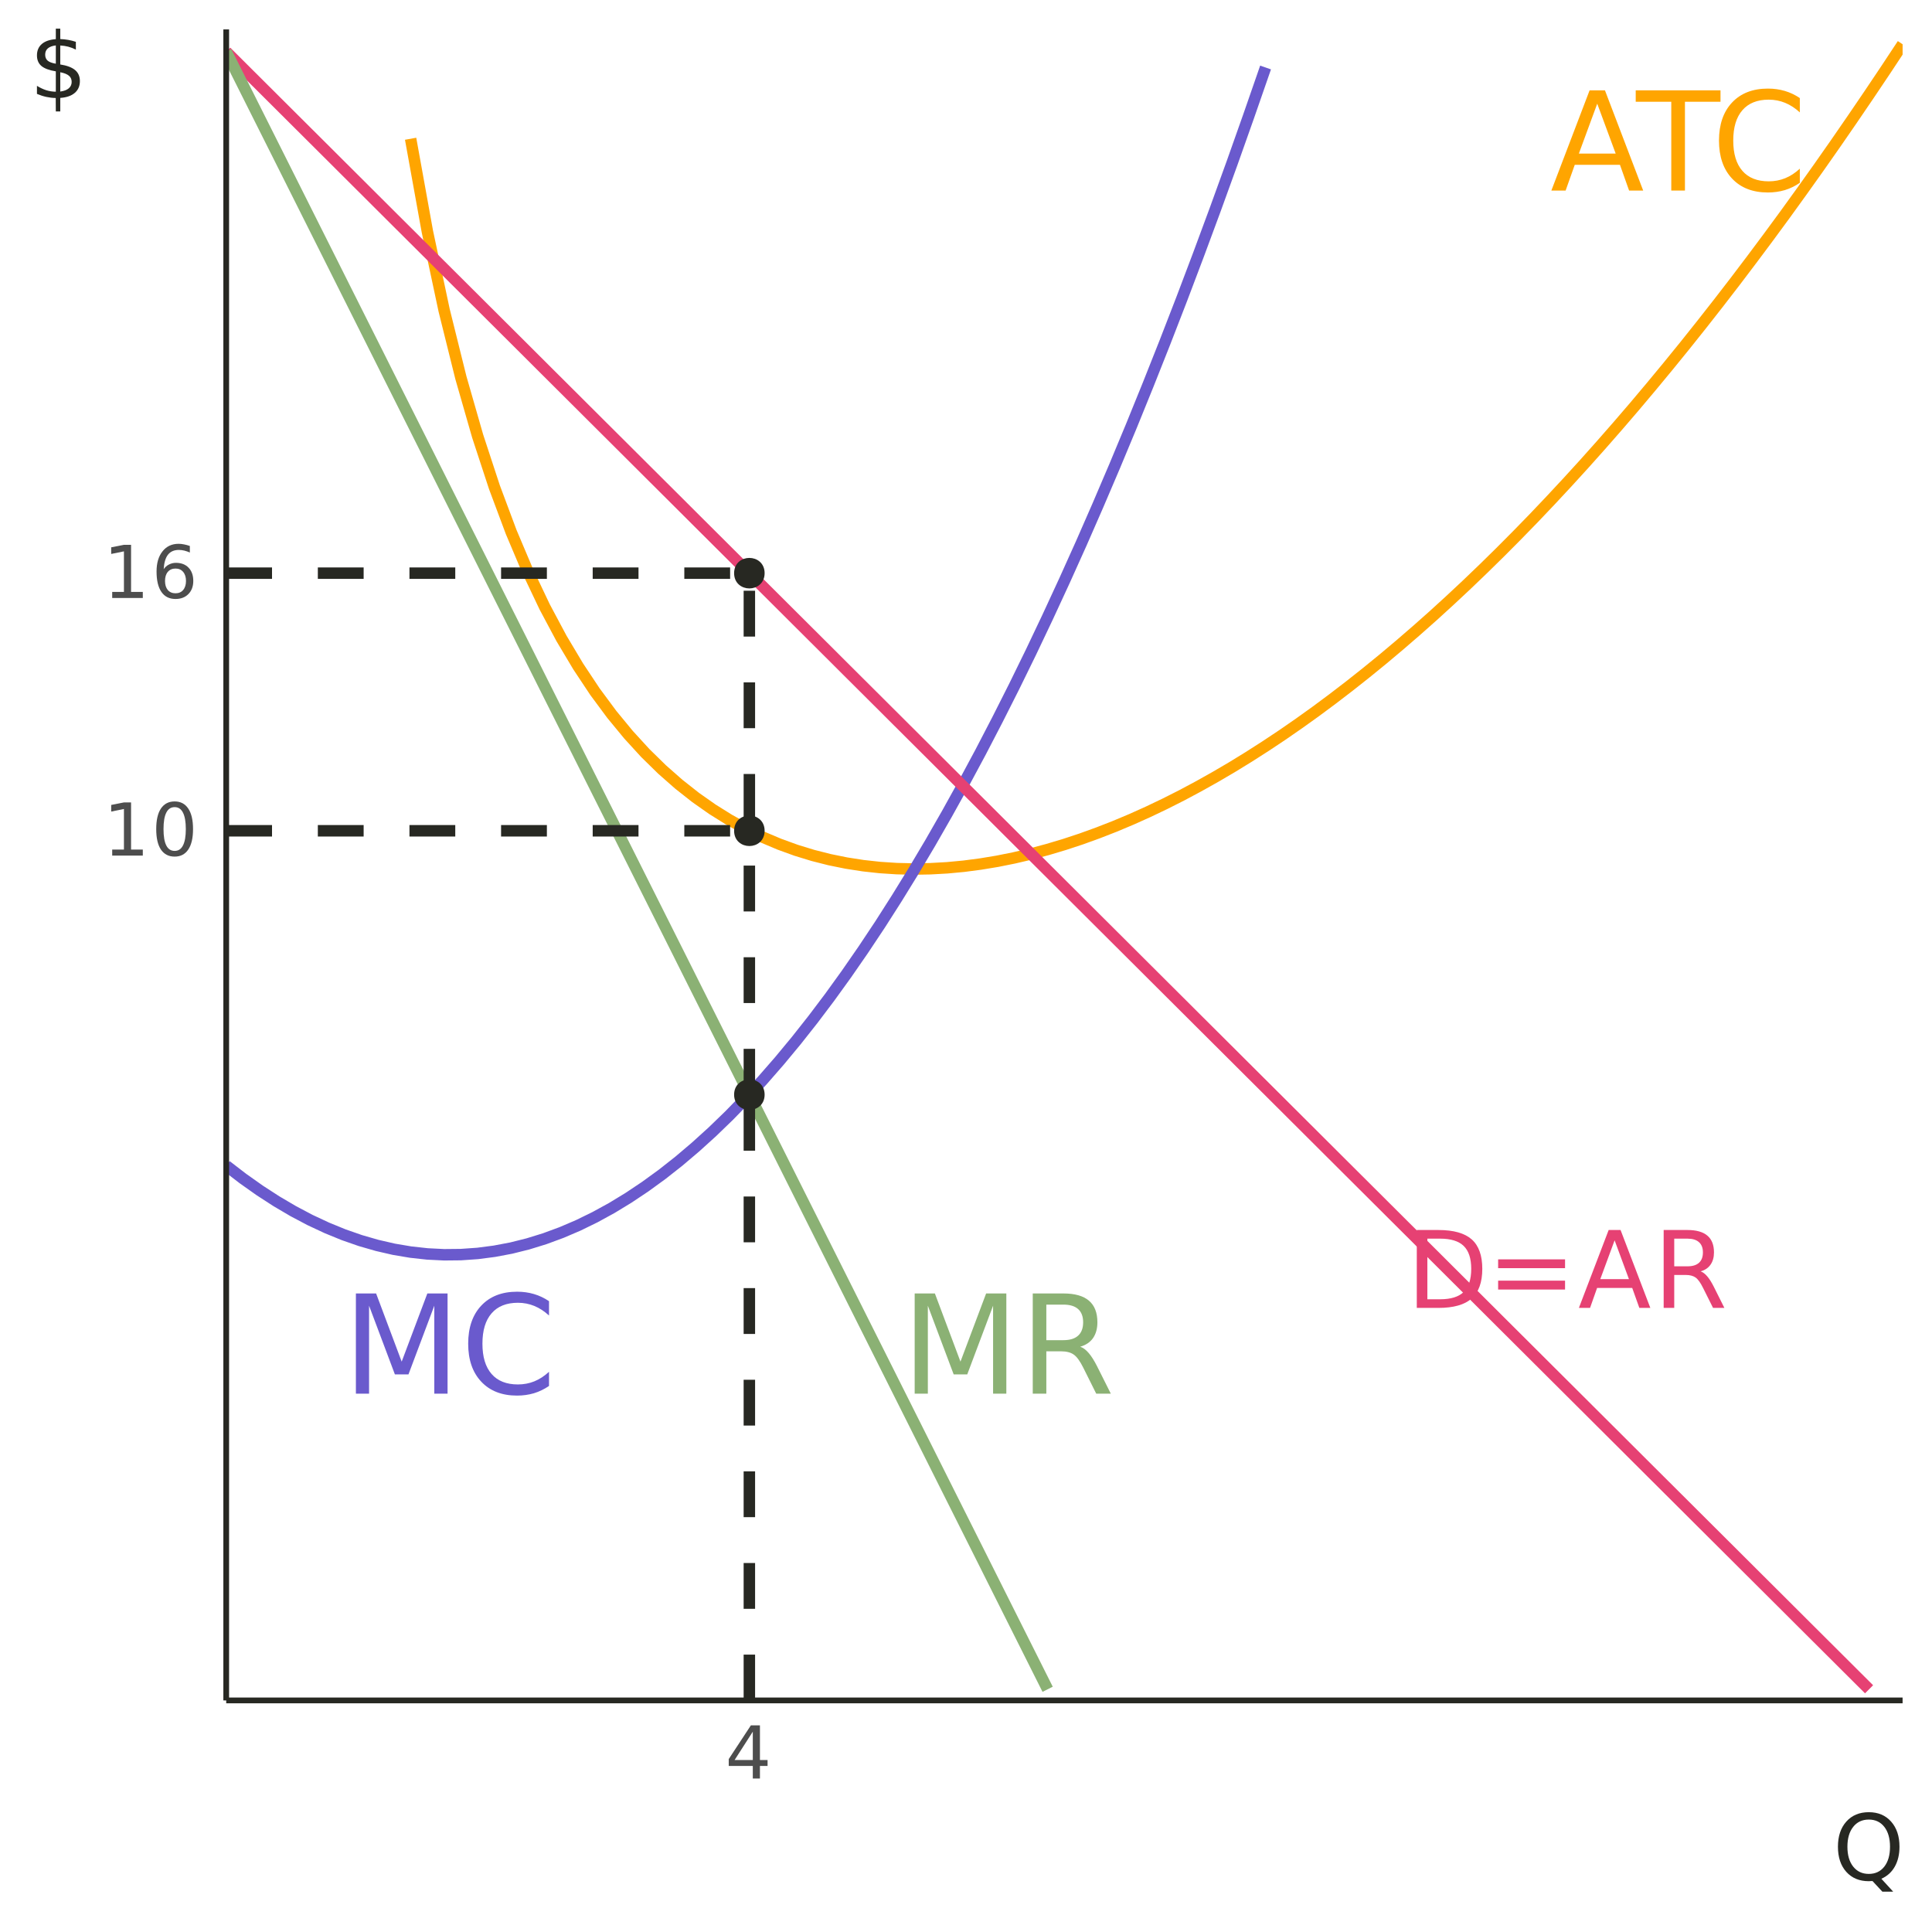
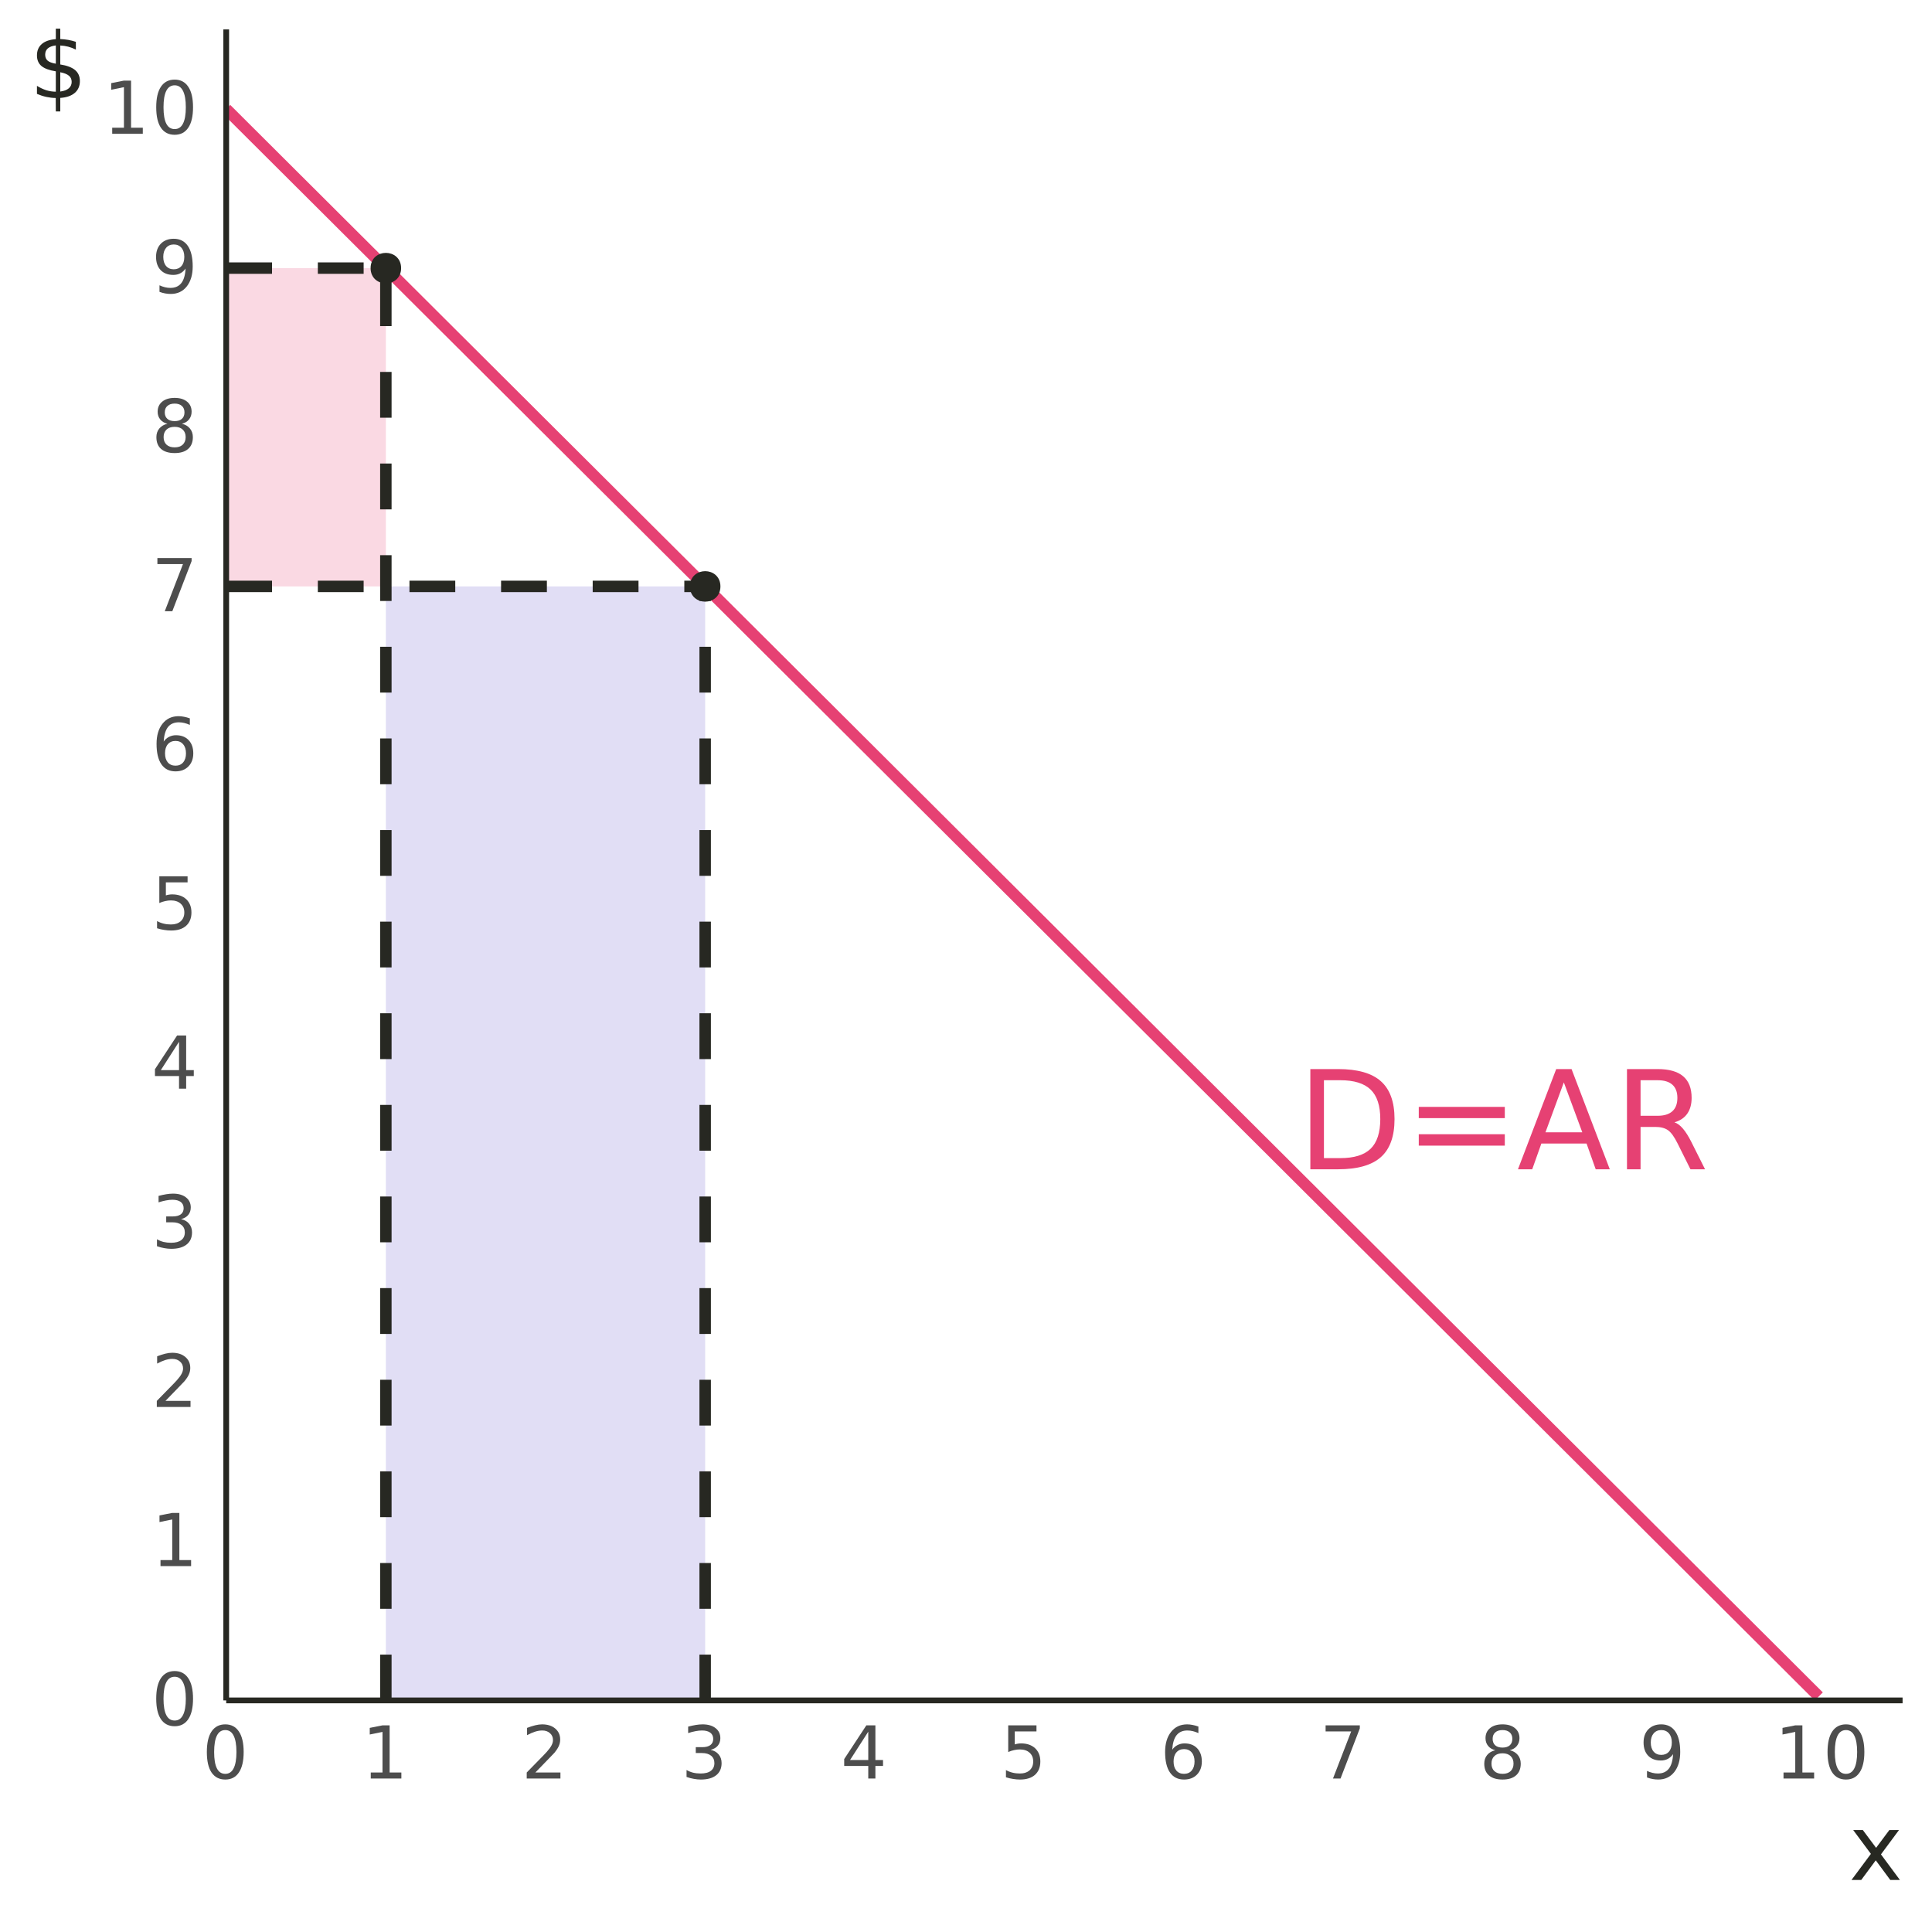
<svg xmlns="http://www.w3.org/2000/svg" xmlns:xlink="http://www.w3.org/1999/xlink" width="360" height="360" viewBox="0 0 360 360">
  <defs>
    <g>
      <g id="glyph-0-0">
        <path d="M 1.281 4.531 L 1.281 -18.062 L 14.078 -18.062 L 14.078 4.531 Z M 2.719 3.094 L 12.656 3.094 L 12.656 -16.625 L 2.719 -16.625 Z M 2.719 3.094 " />
      </g>
      <g id="glyph-0-1">
+         <path d="M 5.047 -16.594 L 5.047 -2.078 L 8.094 -2.078 C 10.664 -2.078 12.551 -2.66 13.75 -3.828 C 14.945 -4.992 15.547 -6.836 15.547 -9.359 C 15.547 -11.859 14.945 -13.688 13.75 -14.844 C 12.551 -16.008 10.664 -16.594 8.094 -16.594 Z M 2.516 -18.672 L 7.703 -18.672 C 11.316 -18.672 13.969 -17.914 15.656 -16.406 C 17.352 -14.906 18.203 -12.555 18.203 -9.359 C 18.203 -6.141 17.352 -3.773 15.656 -2.266 C 13.957 -0.754 11.305 0 7.703 0 L 2.516 0 Z M 2.516 -18.672 " />
+       </g>
+       <g id="glyph-0-2">
+         <path d="M 2.719 -11.625 L 18.75 -11.625 L 18.75 -9.531 L 2.719 -9.531 Z M 2.719 -6.531 L 18.75 -6.531 L 18.75 -4.406 L 2.719 -4.406 Z M 2.719 -6.531 " />
+       </g>
+       <g id="glyph-0-3">
        <path d="M 8.75 -16.188 L 5.328 -6.891 L 12.188 -6.891 Z M 7.328 -18.672 L 10.188 -18.672 L 17.312 0 L 14.688 0 L 12.984 -4.797 L 4.562 -4.797 L 2.859 0 L 0.203 0 Z M 7.328 -18.672 " />
      </g>
-       <g id="glyph-0-2">
-         <path d="M -0.078 -18.672 L 15.719 -18.672 L 15.719 -16.547 L 9.094 -16.547 L 9.094 0 L 6.547 0 L 6.547 -16.547 L -0.078 -16.547 Z M -0.078 -18.672 " />
-       </g>
-       <g id="glyph-0-3">
-         <path d="M 16.5 -17.234 L 16.5 -14.562 C 15.645 -15.352 14.734 -15.945 13.766 -16.344 C 12.805 -16.738 11.785 -16.938 10.703 -16.938 C 8.566 -16.938 6.93 -16.281 5.797 -14.969 C 4.66 -13.664 4.094 -11.781 4.094 -9.312 C 4.094 -6.852 4.66 -4.973 5.797 -3.672 C 6.93 -2.367 8.566 -1.719 10.703 -1.719 C 11.785 -1.719 12.805 -1.91 13.766 -2.297 C 14.734 -2.691 15.645 -3.285 16.5 -4.078 L 16.5 -1.438 C 15.613 -0.832 14.676 -0.379 13.688 -0.078 C 12.695 0.211 11.648 0.359 10.547 0.359 C 7.723 0.359 5.5 -0.504 3.875 -2.234 C 2.25 -3.961 1.438 -6.32 1.438 -9.312 C 1.438 -12.312 2.25 -14.676 3.875 -16.406 C 5.5 -18.133 7.723 -19 10.547 -19 C 11.672 -19 12.723 -18.852 13.703 -18.562 C 14.691 -18.27 15.625 -17.828 16.5 -17.234 Z M 16.5 -17.234 " />
-       </g>
      <g id="glyph-0-4">
-         <path d="M 2.516 -18.672 L 6.281 -18.672 L 11.047 -5.969 L 15.828 -18.672 L 19.594 -18.672 L 19.594 0 L 17.125 0 L 17.125 -16.391 L 12.312 -3.594 L 9.781 -3.594 L 4.969 -16.391 L 4.969 0 L 2.516 0 Z M 2.516 -18.672 " />
-       </g>
-       <g id="glyph-0-5">
        <path d="M 11.359 -8.75 C 11.898 -8.57 12.426 -8.18 12.938 -7.578 C 13.457 -6.973 13.977 -6.148 14.5 -5.109 L 17.062 0 L 14.344 0 L 11.953 -4.797 C 11.336 -6.047 10.738 -6.875 10.156 -7.281 C 9.582 -7.688 8.797 -7.891 7.797 -7.891 L 5.047 -7.891 L 5.047 0 L 2.516 0 L 2.516 -18.672 L 8.219 -18.672 C 10.352 -18.672 11.941 -18.223 12.984 -17.328 C 14.035 -16.441 14.562 -15.098 14.562 -13.297 C 14.562 -12.117 14.289 -11.141 13.75 -10.359 C 13.207 -9.586 12.41 -9.051 11.359 -8.75 Z M 5.047 -16.594 L 5.047 -9.969 L 8.219 -9.969 C 9.438 -9.969 10.352 -10.25 10.969 -10.812 C 11.594 -11.375 11.906 -12.203 11.906 -13.297 C 11.906 -14.391 11.594 -15.211 10.969 -15.766 C 10.352 -16.316 9.438 -16.594 8.219 -16.594 Z M 5.047 -16.594 " />
      </g>
      <g id="glyph-1-0">
-         <path d="M 1 3.516 L 1 -14.047 L 10.953 -14.047 L 10.953 3.516 Z M 2.109 2.406 L 9.844 2.406 L 9.844 -12.922 L 2.109 -12.922 Z M 2.109 2.406 " />
+         <path d="M 0.672 2.406 L 0.672 -9.578 L 7.469 -9.578 L 7.469 2.406 Z M 1.438 1.641 L 6.719 1.641 L 6.719 -8.828 L 1.438 -8.828 Z M 1.438 1.641 " />
      </g>
      <g id="glyph-1-1">
-         <path d="M 3.922 -12.906 L 3.922 -1.609 L 6.297 -1.609 C 8.297 -1.609 9.758 -2.062 10.688 -2.969 C 11.625 -3.883 12.094 -5.32 12.094 -7.281 C 12.094 -9.219 11.625 -10.641 10.688 -11.547 C 9.758 -12.453 8.297 -12.906 6.297 -12.906 Z M 1.953 -14.516 L 5.984 -14.516 C 8.805 -14.516 10.875 -13.93 12.188 -12.766 C 13.5 -11.598 14.156 -9.77 14.156 -7.281 C 14.156 -4.77 13.492 -2.926 12.172 -1.75 C 10.848 -0.582 8.785 0 5.984 0 L 1.953 0 Z M 1.953 -14.516 " />
+         <path d="M 4.328 -9.031 C 3.629 -9.031 3.109 -8.688 2.766 -8 C 2.422 -7.32 2.25 -6.301 2.25 -4.938 C 2.25 -3.582 2.422 -2.566 2.766 -1.891 C 3.109 -1.211 3.629 -0.875 4.328 -0.875 C 5.016 -0.875 5.531 -1.211 5.875 -1.891 C 6.227 -2.566 6.406 -3.582 6.406 -4.938 C 6.406 -6.301 6.227 -7.32 5.875 -8 C 5.531 -8.688 5.016 -9.031 4.328 -9.031 Z M 4.328 -10.094 C 5.43 -10.094 6.273 -9.648 6.859 -8.766 C 7.453 -7.891 7.75 -6.613 7.75 -4.938 C 7.75 -3.27 7.453 -2 6.859 -1.125 C 6.273 -0.25 5.43 0.188 4.328 0.188 C 3.211 0.188 2.359 -0.25 1.766 -1.125 C 1.18 -2 0.891 -3.27 0.891 -4.938 C 0.891 -6.613 1.18 -7.891 1.766 -8.766 C 2.359 -9.648 3.211 -10.094 4.328 -10.094 Z M 4.328 -10.094 " />
      </g>
      <g id="glyph-1-2">
-         <path d="M 2.109 -9.047 L 14.578 -9.047 L 14.578 -7.406 L 2.109 -7.406 Z M 2.109 -5.078 L 14.578 -5.078 L 14.578 -3.422 L 2.109 -3.422 Z M 2.109 -5.078 " />
+         <path d="M 1.688 -1.125 L 3.875 -1.125 L 3.875 -8.688 L 1.5 -8.203 L 1.5 -9.438 L 3.859 -9.906 L 5.203 -9.906 L 5.203 -1.125 L 7.391 -1.125 L 7.391 0 L 1.688 0 Z M 1.688 -1.125 " />
      </g>
      <g id="glyph-1-3">
-         <path d="M 6.812 -12.594 L 4.141 -5.359 L 9.484 -5.359 Z M 5.703 -14.516 L 7.922 -14.516 L 13.469 0 L 11.422 0 L 10.094 -3.719 L 3.547 -3.719 L 2.234 0 L 0.156 0 Z M 5.703 -14.516 " />
+         <path d="M 2.609 -1.125 L 7.281 -1.125 L 7.281 0 L 1 0 L 1 -1.125 C 1.508 -1.656 2.203 -2.363 3.078 -3.25 C 3.953 -4.133 4.504 -4.707 4.734 -4.969 C 5.16 -5.445 5.457 -5.852 5.625 -6.188 C 5.801 -6.52 5.891 -6.848 5.891 -7.172 C 5.891 -7.703 5.703 -8.129 5.328 -8.453 C 4.961 -8.785 4.484 -8.953 3.891 -8.953 C 3.473 -8.953 3.031 -8.879 2.562 -8.734 C 2.094 -8.586 1.594 -8.367 1.062 -8.078 L 1.062 -9.438 C 1.602 -9.645 2.109 -9.805 2.578 -9.922 C 3.047 -10.035 3.473 -10.094 3.859 -10.094 C 4.891 -10.094 5.707 -9.832 6.312 -9.312 C 6.926 -8.801 7.234 -8.117 7.234 -7.266 C 7.234 -6.859 7.156 -6.473 7 -6.109 C 6.852 -5.742 6.578 -5.312 6.172 -4.812 C 6.055 -4.688 5.703 -4.316 5.109 -3.703 C 4.523 -3.086 3.691 -2.227 2.609 -1.125 Z M 2.609 -1.125 " />
      </g>
      <g id="glyph-1-4">
-         <path d="M 8.844 -6.812 C 9.258 -6.664 9.664 -6.359 10.062 -5.891 C 10.469 -5.422 10.875 -4.781 11.281 -3.969 L 13.266 0 L 11.156 0 L 9.297 -3.719 C 8.816 -4.695 8.352 -5.344 7.906 -5.656 C 7.457 -5.977 6.844 -6.141 6.062 -6.141 L 3.922 -6.141 L 3.922 0 L 1.953 0 L 1.953 -14.516 L 6.391 -14.516 C 8.047 -14.516 9.281 -14.164 10.094 -13.469 C 10.914 -12.781 11.328 -11.738 11.328 -10.344 C 11.328 -9.426 11.113 -8.664 10.688 -8.062 C 10.27 -7.457 9.656 -7.039 8.844 -6.812 Z M 3.922 -12.906 L 3.922 -7.75 L 6.391 -7.75 C 7.336 -7.75 8.051 -7.969 8.531 -8.406 C 9.02 -8.844 9.266 -9.488 9.266 -10.344 C 9.266 -11.188 9.02 -11.82 8.531 -12.25 C 8.051 -12.688 7.336 -12.906 6.391 -12.906 Z M 3.922 -12.906 " />
+         <path d="M 5.516 -5.344 C 6.16 -5.207 6.66 -4.922 7.016 -4.484 C 7.379 -4.055 7.562 -3.52 7.562 -2.875 C 7.562 -1.895 7.223 -1.141 6.547 -0.609 C 5.879 -0.078 4.926 0.188 3.688 0.188 C 3.27 0.188 2.836 0.145 2.391 0.062 C 1.953 -0.008 1.5 -0.129 1.031 -0.297 L 1.031 -1.594 C 1.406 -1.375 1.812 -1.207 2.25 -1.094 C 2.695 -0.988 3.16 -0.938 3.641 -0.938 C 4.484 -0.938 5.125 -1.102 5.562 -1.438 C 6 -1.77 6.219 -2.25 6.219 -2.875 C 6.219 -3.457 6.016 -3.914 5.609 -4.25 C 5.203 -4.582 4.633 -4.75 3.906 -4.75 L 2.75 -4.75 L 2.75 -5.844 L 3.953 -5.844 C 4.609 -5.844 5.113 -5.973 5.469 -6.234 C 5.82 -6.504 6 -6.883 6 -7.375 C 6 -7.883 5.816 -8.273 5.453 -8.547 C 5.086 -8.816 4.57 -8.953 3.906 -8.953 C 3.539 -8.953 3.145 -8.91 2.719 -8.828 C 2.301 -8.754 1.836 -8.633 1.328 -8.469 L 1.328 -9.672 C 1.836 -9.805 2.316 -9.91 2.766 -9.984 C 3.211 -10.055 3.629 -10.094 4.016 -10.094 C 5.035 -10.094 5.844 -9.859 6.438 -9.391 C 7.031 -8.93 7.328 -8.305 7.328 -7.516 C 7.328 -6.973 7.172 -6.508 6.859 -6.125 C 6.547 -5.75 6.098 -5.488 5.516 -5.344 Z M 5.516 -5.344 " />
+       </g>
+       <g id="glyph-1-5">
+         <path d="M 5.141 -8.734 L 1.75 -3.453 L 5.141 -3.453 Z M 4.781 -9.906 L 6.469 -9.906 L 6.469 -3.453 L 7.891 -3.453 L 7.891 -2.344 L 6.469 -2.344 L 6.469 0 L 5.141 0 L 5.141 -2.344 L 0.656 -2.344 L 0.656 -3.625 Z M 4.781 -9.906 " />
+       </g>
+       <g id="glyph-1-6">
+         <path d="M 1.469 -9.906 L 6.734 -9.906 L 6.734 -8.781 L 2.688 -8.781 L 2.688 -6.359 C 2.883 -6.422 3.082 -6.469 3.281 -6.5 C 3.477 -6.531 3.672 -6.547 3.859 -6.547 C 4.961 -6.547 5.836 -6.242 6.484 -5.641 C 7.129 -5.035 7.453 -4.211 7.453 -3.172 C 7.453 -2.109 7.117 -1.281 6.453 -0.688 C 5.797 -0.102 4.863 0.188 3.656 0.188 C 3.238 0.188 2.812 0.148 2.375 0.078 C 1.945 0.016 1.504 -0.086 1.047 -0.234 L 1.047 -1.578 C 1.441 -1.359 1.852 -1.195 2.281 -1.094 C 2.707 -0.988 3.156 -0.938 3.625 -0.938 C 4.395 -0.938 5.004 -1.133 5.453 -1.531 C 5.898 -1.938 6.125 -2.484 6.125 -3.172 C 6.125 -3.867 5.898 -4.414 5.453 -4.812 C 5.004 -5.219 4.395 -5.422 3.625 -5.422 C 3.27 -5.422 2.914 -5.379 2.562 -5.297 C 2.207 -5.223 1.844 -5.102 1.469 -4.938 Z M 1.469 -9.906 " />
+       </g>
+       <g id="glyph-1-7">
+         <path d="M 4.484 -5.484 C 3.879 -5.484 3.398 -5.273 3.047 -4.859 C 2.703 -4.453 2.531 -3.891 2.531 -3.172 C 2.531 -2.461 2.703 -1.898 3.047 -1.484 C 3.398 -1.078 3.879 -0.875 4.484 -0.875 C 5.086 -0.875 5.562 -1.078 5.906 -1.484 C 6.258 -1.898 6.438 -2.461 6.438 -3.172 C 6.438 -3.891 6.258 -4.453 5.906 -4.859 C 5.562 -5.273 5.086 -5.484 4.484 -5.484 Z M 7.156 -9.688 L 7.156 -8.469 C 6.812 -8.625 6.469 -8.742 6.125 -8.828 C 5.781 -8.91 5.441 -8.953 5.109 -8.953 C 4.223 -8.953 3.547 -8.656 3.078 -8.062 C 2.617 -7.469 2.352 -6.566 2.281 -5.359 C 2.539 -5.742 2.867 -6.035 3.266 -6.234 C 3.66 -6.441 4.094 -6.547 4.562 -6.547 C 5.562 -6.547 6.348 -6.242 6.922 -5.641 C 7.504 -5.035 7.797 -4.211 7.797 -3.172 C 7.797 -2.16 7.492 -1.348 6.891 -0.734 C 6.285 -0.117 5.484 0.188 4.484 0.188 C 3.336 0.188 2.461 -0.25 1.859 -1.125 C 1.254 -2 0.953 -3.27 0.953 -4.938 C 0.953 -6.508 1.32 -7.758 2.062 -8.688 C 2.801 -9.625 3.801 -10.094 5.062 -10.094 C 5.395 -10.094 5.734 -10.055 6.078 -9.984 C 6.422 -9.922 6.781 -9.82 7.156 -9.688 Z M 7.156 -9.688 " />
+       </g>
+       <g id="glyph-1-8">
+         <path d="M 1.109 -9.906 L 7.484 -9.906 L 7.484 -9.344 L 3.891 0 L 2.484 0 L 5.875 -8.781 L 1.109 -8.781 Z M 1.109 -9.906 " />
+       </g>
+       <g id="glyph-1-9">
+         <path d="M 4.328 -4.703 C 3.68 -4.703 3.176 -4.531 2.812 -4.188 C 2.445 -3.852 2.266 -3.383 2.266 -2.781 C 2.266 -2.188 2.445 -1.719 2.812 -1.375 C 3.176 -1.039 3.68 -0.875 4.328 -0.875 C 4.961 -0.875 5.461 -1.039 5.828 -1.375 C 6.191 -1.719 6.375 -2.188 6.375 -2.781 C 6.375 -3.383 6.191 -3.852 5.828 -4.188 C 5.461 -4.531 4.961 -4.703 4.328 -4.703 Z M 2.984 -5.281 C 2.41 -5.414 1.961 -5.68 1.641 -6.078 C 1.316 -6.473 1.156 -6.953 1.156 -7.516 C 1.156 -8.305 1.438 -8.93 2 -9.391 C 2.562 -9.859 3.336 -10.094 4.328 -10.094 C 5.305 -10.094 6.078 -9.859 6.641 -9.391 C 7.203 -8.93 7.484 -8.305 7.484 -7.516 C 7.484 -6.953 7.32 -6.473 7 -6.078 C 6.688 -5.68 6.242 -5.414 5.672 -5.281 C 6.316 -5.125 6.816 -4.828 7.172 -4.391 C 7.535 -3.953 7.719 -3.414 7.719 -2.781 C 7.719 -1.82 7.422 -1.086 6.828 -0.578 C 6.242 -0.066 5.41 0.188 4.328 0.188 C 3.234 0.188 2.391 -0.066 1.797 -0.578 C 1.211 -1.086 0.922 -1.82 0.922 -2.781 C 0.922 -3.414 1.102 -3.953 1.469 -4.391 C 1.832 -4.828 2.336 -5.125 2.984 -5.281 Z M 2.484 -7.391 C 2.484 -6.879 2.645 -6.477 2.969 -6.188 C 3.289 -5.906 3.742 -5.766 4.328 -5.766 C 4.898 -5.766 5.348 -5.906 5.672 -6.188 C 5.992 -6.477 6.156 -6.879 6.156 -7.391 C 6.156 -7.91 5.992 -8.312 5.672 -8.594 C 5.348 -8.883 4.898 -9.031 4.328 -9.031 C 3.742 -9.031 3.289 -8.883 2.969 -8.594 C 2.645 -8.312 2.484 -7.91 2.484 -7.391 Z M 2.484 -7.391 " />
+       </g>
+       <g id="glyph-1-10">
+         <path d="M 1.5 -0.203 L 1.5 -1.422 C 1.832 -1.266 2.172 -1.145 2.516 -1.062 C 2.859 -0.977 3.195 -0.938 3.531 -0.938 C 4.414 -0.938 5.094 -1.234 5.562 -1.828 C 6.031 -2.422 6.297 -3.328 6.359 -4.547 C 6.098 -4.16 5.77 -3.863 5.375 -3.656 C 4.988 -3.457 4.555 -3.359 4.078 -3.359 C 3.086 -3.359 2.301 -3.656 1.719 -4.25 C 1.145 -4.852 0.859 -5.676 0.859 -6.719 C 0.859 -7.738 1.156 -8.555 1.75 -9.172 C 2.352 -9.785 3.156 -10.094 4.156 -10.094 C 5.301 -10.094 6.176 -9.648 6.781 -8.766 C 7.383 -7.891 7.688 -6.613 7.688 -4.938 C 7.688 -3.383 7.316 -2.141 6.578 -1.203 C 5.836 -0.273 4.844 0.188 3.594 0.188 C 3.258 0.188 2.914 0.156 2.562 0.094 C 2.219 0.031 1.863 -0.066 1.5 -0.203 Z M 4.156 -4.406 C 4.758 -4.406 5.238 -4.609 5.594 -5.016 C 5.945 -5.43 6.125 -6 6.125 -6.719 C 6.125 -7.426 5.945 -7.988 5.594 -8.406 C 5.238 -8.82 4.758 -9.031 4.156 -9.031 C 3.562 -9.031 3.086 -8.82 2.734 -8.406 C 2.379 -7.988 2.203 -7.426 2.203 -6.719 C 2.203 -6 2.379 -5.43 2.734 -5.016 C 3.086 -4.609 3.562 -4.406 4.156 -4.406 Z M 4.156 -4.406 " />
      </g>
      <g id="glyph-2-0">
-         <path d="M 0.672 2.406 L 0.672 -9.578 L 7.469 -9.578 L 7.469 2.406 Z M 1.438 1.641 L 6.719 1.641 L 6.719 -8.828 L 1.438 -8.828 Z M 1.438 1.641 " />
+         <path d="M 0.844 3 L 0.844 -11.984 L 9.344 -11.984 L 9.344 3 Z M 1.797 2.062 L 8.406 2.062 L 8.406 -11.031 L 1.797 -11.031 Z M 1.797 2.062 " />
      </g>
      <g id="glyph-2-1">
-         <path d="M 1.688 -1.125 L 3.875 -1.125 L 3.875 -8.688 L 1.5 -8.203 L 1.5 -9.438 L 3.859 -9.906 L 5.203 -9.906 L 5.203 -1.125 L 7.391 -1.125 L 7.391 0 L 1.688 0 Z M 1.688 -1.125 " />
+         <path d="M 9.328 -9.297 L 5.969 -4.766 L 9.5 0 L 7.703 0 L 5 -3.656 L 2.297 0 L 0.484 0 L 4.094 -4.859 L 0.797 -9.297 L 2.594 -9.297 L 5.062 -5.984 L 7.531 -9.297 Z M 9.328 -9.297 " />
      </g>
      <g id="glyph-2-2">
-         <path d="M 4.328 -9.031 C 3.629 -9.031 3.109 -8.688 2.766 -8 C 2.422 -7.32 2.25 -6.301 2.25 -4.938 C 2.25 -3.582 2.422 -2.566 2.766 -1.891 C 3.109 -1.211 3.629 -0.875 4.328 -0.875 C 5.016 -0.875 5.531 -1.211 5.875 -1.891 C 6.227 -2.566 6.406 -3.582 6.406 -4.938 C 6.406 -6.301 6.227 -7.32 5.875 -8 C 5.531 -8.688 5.016 -9.031 4.328 -9.031 Z M 4.328 -10.094 C 5.43 -10.094 6.273 -9.648 6.859 -8.766 C 7.453 -7.891 7.75 -6.613 7.75 -4.938 C 7.75 -3.27 7.453 -2 6.859 -1.125 C 6.273 -0.25 5.43 0.188 4.328 0.188 C 3.211 0.188 2.359 -0.25 1.766 -1.125 C 1.18 -2 0.891 -3.27 0.891 -4.938 C 0.891 -6.613 1.18 -7.891 1.766 -8.766 C 2.359 -9.648 3.211 -10.094 4.328 -10.094 Z M 4.328 -10.094 " />
-       </g>
-       <g id="glyph-2-3">
-         <path d="M 4.484 -5.484 C 3.879 -5.484 3.398 -5.273 3.047 -4.859 C 2.703 -4.453 2.531 -3.891 2.531 -3.172 C 2.531 -2.461 2.703 -1.898 3.047 -1.484 C 3.398 -1.078 3.879 -0.875 4.484 -0.875 C 5.086 -0.875 5.562 -1.078 5.906 -1.484 C 6.258 -1.898 6.438 -2.461 6.438 -3.172 C 6.438 -3.891 6.258 -4.453 5.906 -4.859 C 5.562 -5.273 5.086 -5.484 4.484 -5.484 Z M 7.156 -9.688 L 7.156 -8.469 C 6.812 -8.625 6.469 -8.742 6.125 -8.828 C 5.781 -8.91 5.441 -8.953 5.109 -8.953 C 4.223 -8.953 3.547 -8.656 3.078 -8.062 C 2.617 -7.469 2.352 -6.566 2.281 -5.359 C 2.539 -5.742 2.867 -6.035 3.266 -6.234 C 3.66 -6.441 4.094 -6.547 4.562 -6.547 C 5.562 -6.547 6.348 -6.242 6.922 -5.641 C 7.504 -5.035 7.797 -4.211 7.797 -3.172 C 7.797 -2.16 7.492 -1.348 6.891 -0.734 C 6.285 -0.117 5.484 0.188 4.484 0.188 C 3.336 0.188 2.461 -0.25 1.859 -1.125 C 1.254 -2 0.953 -3.27 0.953 -4.938 C 0.953 -6.508 1.32 -7.758 2.062 -8.688 C 2.801 -9.625 3.801 -10.094 5.062 -10.094 C 5.395 -10.094 5.734 -10.055 6.078 -9.984 C 6.422 -9.922 6.781 -9.82 7.156 -9.688 Z M 7.156 -9.688 " />
-       </g>
-       <g id="glyph-2-4">
-         <path d="M 5.141 -8.734 L 1.75 -3.453 L 5.141 -3.453 Z M 4.781 -9.906 L 6.469 -9.906 L 6.469 -3.453 L 7.891 -3.453 L 7.891 -2.344 L 6.469 -2.344 L 6.469 0 L 5.141 0 L 5.141 -2.344 L 0.656 -2.344 L 0.656 -3.625 Z M 4.781 -9.906 " />
-       </g>
-       <g id="glyph-3-0">
-         <path d="M 0.844 3 L 0.844 -11.984 L 9.344 -11.984 L 9.344 3 Z M 1.797 2.062 L 8.406 2.062 L 8.406 -11.031 L 1.797 -11.031 Z M 1.797 2.062 " />
-       </g>
-       <g id="glyph-3-1">
-         <path d="M 6.703 -11.25 C 5.484 -11.25 4.516 -10.797 3.797 -9.891 C 3.078 -8.984 2.719 -7.75 2.719 -6.188 C 2.719 -4.625 3.078 -3.391 3.797 -2.484 C 4.516 -1.578 5.484 -1.125 6.703 -1.125 C 7.922 -1.125 8.883 -1.578 9.594 -2.484 C 10.301 -3.391 10.656 -4.625 10.656 -6.188 C 10.656 -7.75 10.301 -8.984 9.594 -9.891 C 8.883 -10.797 7.922 -11.25 6.703 -11.25 Z M 9.047 -0.219 L 11.25 2.188 L 9.234 2.188 L 7.391 0.203 C 7.211 0.211 7.07 0.219 6.969 0.219 C 6.875 0.227 6.785 0.234 6.703 0.234 C 4.953 0.234 3.555 -0.344 2.516 -1.5 C 1.473 -2.664 0.953 -4.227 0.953 -6.188 C 0.953 -8.145 1.473 -9.707 2.516 -10.875 C 3.555 -12.039 4.953 -12.625 6.703 -12.625 C 8.441 -12.625 9.828 -12.039 10.859 -10.875 C 11.898 -9.707 12.422 -8.145 12.422 -6.188 C 12.422 -4.75 12.129 -3.516 11.547 -2.484 C 10.973 -1.461 10.141 -0.707 9.047 -0.219 Z M 9.047 -0.219 " />
-       </g>
-       <g id="glyph-3-2">
        <path d="M 5.75 2.5 L 4.922 2.5 L 4.906 0 C 4.32 -0.008 3.738 -0.078 3.156 -0.203 C 2.582 -0.328 2 -0.516 1.406 -0.766 L 1.406 -2.266 C 1.977 -1.91 2.551 -1.641 3.125 -1.453 C 3.707 -1.273 4.305 -1.18 4.922 -1.172 L 4.922 -4.969 C 3.691 -5.164 2.797 -5.5 2.234 -5.969 C 1.68 -6.445 1.406 -7.102 1.406 -7.938 C 1.406 -8.832 1.707 -9.539 2.312 -10.062 C 2.914 -10.582 3.785 -10.883 4.922 -10.969 L 4.922 -12.922 L 5.75 -12.922 L 5.75 -10.984 C 6.258 -10.961 6.754 -10.91 7.234 -10.828 C 7.711 -10.742 8.188 -10.625 8.656 -10.469 L 8.656 -9.016 C 8.188 -9.254 7.711 -9.438 7.234 -9.562 C 6.754 -9.688 6.258 -9.758 5.75 -9.781 L 5.75 -6.25 C 7 -6.051 7.922 -5.703 8.516 -5.203 C 9.109 -4.703 9.406 -4.02 9.406 -3.156 C 9.406 -2.227 9.086 -1.492 8.453 -0.953 C 7.828 -0.41 6.926 -0.098 5.75 -0.016 Z M 4.922 -6.391 L 4.922 -9.797 C 4.273 -9.723 3.781 -9.539 3.438 -9.25 C 3.102 -8.957 2.938 -8.566 2.938 -8.078 C 2.938 -7.598 3.094 -7.223 3.406 -6.953 C 3.719 -6.691 4.223 -6.504 4.922 -6.391 Z M 5.75 -4.797 L 5.75 -1.203 C 6.445 -1.297 6.973 -1.492 7.328 -1.797 C 7.691 -2.109 7.875 -2.508 7.875 -3 C 7.875 -3.488 7.703 -3.875 7.359 -4.156 C 7.016 -4.445 6.477 -4.66 5.75 -4.797 Z M 5.75 -4.797 " />
      </g>
    </g>
    <clipPath id="clip-0">
-       <path clip-rule="nonzero" d="M 75 7 L 354.523 7 L 354.523 163 L 75 163 Z M 75 7 " />
+       <path clip-rule="nonzero" d="M 42.152 49 L 72 49 L 72 110 L 42.152 110 Z M 42.152 49 " />
    </clipPath>
    <clipPath id="clip-1">
-       <path clip-rule="nonzero" d="M 42.152 11 L 237 11 L 237 235 L 42.152 235 Z M 42.152 11 " />
+       <path clip-rule="nonzero" d="M 71 109 L 132 109 L 132 316.852 L 71 316.852 Z M 71 109 " />
    </clipPath>
    <clipPath id="clip-2">
-       <path clip-rule="nonzero" d="M 42.152 8 L 350 8 L 350 316 L 42.152 316 Z M 42.152 8 " />
+       <path clip-rule="nonzero" d="M 42.152 19 L 340 19 L 340 316.852 L 42.152 316.852 Z M 42.152 19 " />
    </clipPath>
    <clipPath id="clip-3">
-       <path clip-rule="nonzero" d="M 42.152 8 L 197 8 L 197 316 L 42.152 316 Z M 42.152 8 " />
+       <path clip-rule="nonzero" d="M 42.152 108 L 133 108 L 133 111 L 42.152 111 Z M 42.152 108 " />
    </clipPath>
    <clipPath id="clip-4">
-       <path clip-rule="nonzero" d="M 138 202 L 141 202 L 141 316.852 L 138 316.852 Z M 138 202 " />
+       <path clip-rule="nonzero" d="M 42.152 48 L 73 48 L 73 52 L 42.152 52 Z M 42.152 48 " />
    </clipPath>
    <clipPath id="clip-5">
-       <path clip-rule="nonzero" d="M 42.152 105 L 141 105 L 141 108 L 42.152 108 Z M 42.152 105 " />
+       <path clip-rule="nonzero" d="M 130 108 L 133 108 L 133 316.852 L 130 316.852 Z M 130 108 " />
    </clipPath>
    <clipPath id="clip-6">
-       <path clip-rule="nonzero" d="M 42.152 153 L 141 153 L 141 156 L 42.152 156 Z M 42.152 153 " />
+       <path clip-rule="nonzero" d="M 70 48 L 73 48 L 73 316.852 L 70 316.852 Z M 70 48 " />
    </clipPath>
  </defs>
  <rect x="-36" y="-36" width="432" height="432" fill="rgb(100%, 100%, 100%)" fill-opacity="1" />
  <g clip-path="url(#clip-0)">
-     <path fill="none" stroke-width="2.134" stroke-linecap="butt" stroke-linejoin="round" stroke="rgb(100%, 64.706%, 0%)" stroke-opacity="1" stroke-miterlimit="10" d="M 76.512 25.855 L 79.637 43.156 L 82.758 57.816 L 85.883 70.391 L 89.008 81.273 L 92.129 90.781 L 95.254 99.141 L 98.379 106.531 L 101.5 113.098 L 104.625 118.957 L 107.75 124.195 L 110.871 128.895 L 113.996 133.117 L 117.121 136.91 L 120.242 140.32 L 123.367 143.383 L 126.492 146.133 L 129.613 148.594 L 132.738 150.793 L 135.863 152.746 L 138.984 154.473 L 142.109 155.988 L 145.234 157.309 L 148.355 158.441 L 151.48 159.398 L 154.605 160.191 L 157.727 160.824 L 160.852 161.309 L 163.977 161.652 L 167.098 161.855 L 170.223 161.93 L 173.348 161.875 L 176.469 161.703 L 179.594 161.41 L 182.719 161 L 185.84 160.484 L 188.965 159.855 L 192.09 159.125 L 195.211 158.293 L 198.336 157.359 L 201.461 156.328 L 204.582 155.199 L 207.707 153.98 L 210.832 152.668 L 213.953 151.266 L 217.078 149.773 L 220.203 148.195 L 223.324 146.527 L 226.449 144.777 L 229.574 142.945 L 232.695 141.027 L 235.82 139.027 L 238.945 136.949 L 242.066 134.789 L 245.191 132.551 L 248.316 130.23 L 251.438 127.836 L 254.562 125.363 L 257.688 122.816 L 260.809 120.191 L 263.934 117.492 L 267.059 114.719 L 270.18 111.871 L 273.305 108.949 L 276.43 105.953 L 279.551 102.887 L 282.676 99.746 L 285.801 96.535 L 288.922 93.25 L 292.047 89.895 L 295.172 86.469 L 298.293 82.973 L 301.418 79.406 L 304.543 75.77 L 307.664 72.062 L 310.789 68.285 L 313.914 64.441 L 317.035 60.527 L 320.16 56.543 L 323.285 52.492 L 326.406 48.371 L 329.531 44.184 L 332.656 39.93 L 335.777 35.605 L 338.902 31.215 L 342.027 26.754 L 345.148 22.227 L 348.273 17.633 L 351.398 12.973 L 354.52 8.246 " />
-   </g>
-   <g fill="rgb(100%, 64.706%, 0%)" fill-opacity="1">
-     <use xlink:href="#glyph-0-1" x="288.871" y="35.507" />
-     <use xlink:href="#glyph-0-2" x="304.871" y="35.507" />
-     <use xlink:href="#glyph-0-3" x="318.871" y="35.507" />
+     <path fill-rule="nonzero" fill="rgb(90.196%, 25.49%, 45.098%)" fill-opacity="0.2" d="M 42.152 109.27 L 71.902 109.27 L 71.902 49.961 L 42.152 49.961 Z M 42.152 109.27 " />
  </g>
  <g clip-path="url(#clip-1)">
-     <path fill="none" stroke-width="2.134" stroke-linecap="butt" stroke-linejoin="round" stroke="rgb(41.569%, 35.294%, 80.392%)" stroke-opacity="1" stroke-miterlimit="10" d="M 42.152 217.211 L 45.273 219.609 L 48.398 221.82 L 51.523 223.844 L 54.645 225.68 L 57.77 227.332 L 60.895 228.793 L 64.016 230.07 L 67.141 231.16 L 70.266 232.062 L 73.387 232.781 L 76.512 233.309 L 79.637 233.652 L 82.758 233.809 L 85.883 233.777 L 89.008 233.559 L 92.129 233.152 L 95.254 232.562 L 98.379 231.781 L 101.5 230.816 L 104.625 229.664 L 107.75 228.328 L 110.871 226.801 L 113.996 225.09 L 117.121 223.188 L 120.242 221.102 L 123.367 218.832 L 126.492 216.371 L 129.613 213.723 L 132.738 210.891 L 135.863 207.871 L 138.984 204.664 L 142.109 201.27 L 145.234 197.688 L 148.355 193.922 L 151.48 189.965 L 154.605 185.824 L 157.727 181.496 L 160.852 176.98 L 163.977 172.281 L 167.098 167.391 L 170.223 162.316 L 173.348 157.055 L 176.469 151.605 L 179.594 145.969 L 182.719 140.148 L 185.84 134.137 L 188.965 127.941 L 192.09 121.559 L 195.211 114.988 L 198.336 108.23 L 201.461 101.289 L 204.582 94.156 L 207.707 86.84 L 210.832 79.336 L 213.953 71.645 L 217.078 63.77 L 220.203 55.703 L 223.324 47.453 L 226.449 39.016 L 229.574 30.391 L 232.695 21.578 L 235.82 12.578 " />
-   </g>
-   <g fill="rgb(41.569%, 35.294%, 80.392%)" fill-opacity="1">
-     <use xlink:href="#glyph-0-4" x="63.801" y="259.69" />
-     <use xlink:href="#glyph-0-3" x="85.801" y="259.69" />
+     <path fill-rule="nonzero" fill="rgb(41.569%, 35.294%, 80.392%)" fill-opacity="0.2" d="M 131.398 316.848 L 71.898 316.848 L 71.898 109.27 L 131.398 109.27 Z M 131.398 316.848 " />
  </g>
  <g clip-path="url(#clip-2)">
-     <path fill="none" stroke-width="2.134" stroke-linecap="butt" stroke-linejoin="round" stroke="rgb(90.196%, 25.49%, 45.098%)" stroke-opacity="1" stroke-miterlimit="10" d="M 42.152 9.633 L 45.273 12.746 L 51.523 18.973 L 54.645 22.086 L 60.895 28.312 L 64.016 31.426 L 67.141 34.539 L 70.266 37.656 L 73.387 40.77 L 79.637 46.996 L 82.758 50.109 L 89.008 56.336 L 92.129 59.449 L 98.379 65.676 L 101.5 68.793 L 107.75 75.02 L 110.871 78.133 L 117.121 84.359 L 120.242 87.473 L 126.492 93.699 L 129.613 96.816 L 135.863 103.043 L 138.984 106.156 L 145.234 112.383 L 148.355 115.496 L 154.605 121.723 L 157.727 124.84 L 163.977 131.066 L 167.098 134.18 L 173.348 140.406 L 176.469 143.52 L 182.719 149.746 L 185.84 152.859 L 188.965 155.977 L 192.09 159.09 L 195.211 162.203 L 201.461 168.43 L 204.582 171.543 L 210.832 177.77 L 213.953 180.883 L 217.078 184 L 220.203 187.113 L 223.324 190.227 L 229.574 196.453 L 232.695 199.566 L 238.945 205.793 L 242.066 208.906 L 245.191 212.02 L 248.316 215.137 L 251.438 218.25 L 257.688 224.477 L 260.809 227.59 L 267.059 233.816 L 270.18 236.93 L 273.305 240.043 L 276.43 243.16 L 279.551 246.273 L 285.801 252.5 L 288.922 255.613 L 295.172 261.84 L 298.293 264.953 L 301.418 268.066 L 304.543 271.184 L 307.664 274.297 L 313.914 280.523 L 317.035 283.637 L 323.285 289.863 L 326.406 292.977 L 332.656 299.203 L 335.777 302.32 L 342.027 308.547 L 345.148 311.66 L 348.273 314.773 " />
+     <path fill="none" stroke-width="2.134" stroke-linecap="butt" stroke-linejoin="round" stroke="rgb(90.196%, 25.49%, 45.098%)" stroke-opacity="1" stroke-miterlimit="10" d="M 42.152 20.305 L 45.273 23.422 L 51.523 29.648 L 54.645 32.762 L 60.895 38.988 L 64.016 42.102 L 70.266 48.328 L 73.387 51.445 L 79.637 57.672 L 82.758 60.785 L 89.008 67.012 L 92.129 70.125 L 98.379 76.352 L 101.5 79.469 L 107.75 85.695 L 110.871 88.809 L 117.121 95.035 L 120.242 98.148 L 126.492 104.375 L 129.613 107.488 L 132.738 110.605 L 135.863 113.719 L 138.984 116.832 L 145.234 123.059 L 148.355 126.172 L 154.605 132.398 L 157.727 135.512 L 160.852 138.629 L 163.977 141.742 L 167.098 144.855 L 173.348 151.082 L 176.469 154.195 L 182.719 160.422 L 185.84 163.535 L 188.965 166.652 L 192.09 169.766 L 195.211 172.879 L 201.461 179.105 L 204.582 182.219 L 210.832 188.445 L 213.953 191.559 L 217.078 194.672 L 220.203 197.789 L 223.324 200.902 L 229.574 207.129 L 232.695 210.242 L 238.945 216.469 L 242.066 219.582 L 245.191 222.695 L 248.316 225.812 L 251.438 228.926 L 257.688 235.152 L 260.809 238.266 L 267.059 244.492 L 270.18 247.605 L 273.305 250.719 L 276.43 253.836 L 279.551 256.949 L 285.801 263.176 L 288.922 266.289 L 295.172 272.516 L 298.293 275.629 L 304.543 281.855 L 307.664 284.973 L 313.914 291.199 L 317.035 294.312 L 323.285 300.539 L 326.406 303.652 L 332.656 309.879 L 335.777 312.996 L 338.902 316.109 " />
  </g>
+   <path fill-rule="nonzero" fill="rgb(15.294%, 15.686%, 13.333%)" fill-opacity="1" stroke-width="0.709" stroke-linecap="round" stroke-linejoin="round" stroke="rgb(15.294%, 15.686%, 13.333%)" stroke-opacity="1" stroke-miterlimit="10" d="M 133.887 109.27 C 133.887 112.586 128.91 112.586 128.91 109.27 C 128.91 105.953 133.887 105.953 133.887 109.27 " />
+   <path fill-rule="nonzero" fill="rgb(15.294%, 15.686%, 13.333%)" fill-opacity="1" stroke-width="0.709" stroke-linecap="round" stroke-linejoin="round" stroke="rgb(15.294%, 15.686%, 13.333%)" stroke-opacity="1" stroke-miterlimit="10" d="M 74.387 49.961 C 74.387 53.277 69.41 53.277 69.41 49.961 C 69.41 46.645 74.387 46.645 74.387 49.961 " />
  <g clip-path="url(#clip-3)">
-     <path fill="none" stroke-width="2.134" stroke-linecap="butt" stroke-linejoin="round" stroke="rgb(54.51%, 69.412%, 45.49%)" stroke-opacity="1" stroke-miterlimit="10" d="M 42.152 9.633 L 45.273 15.859 L 51.523 28.312 L 54.645 34.539 L 57.77 40.77 L 60.895 46.996 L 64.016 53.223 L 70.266 65.676 L 73.387 71.906 L 79.637 84.359 L 82.758 90.586 L 85.883 96.816 L 89.008 103.043 L 92.129 109.27 L 98.379 121.723 L 101.5 127.953 L 107.75 140.406 L 110.871 146.633 L 113.996 152.859 L 117.121 159.09 L 120.242 165.316 L 126.492 177.77 L 129.613 184 L 135.863 196.453 L 138.984 202.68 L 142.109 208.906 L 145.234 215.137 L 148.355 221.363 L 154.605 233.816 L 157.727 240.043 L 160.852 246.273 L 163.977 252.5 L 167.098 258.727 L 170.223 264.953 L 173.348 271.184 L 176.469 277.41 L 182.719 289.863 L 185.84 296.09 L 188.965 302.32 L 192.09 308.547 L 195.211 314.773 " />
+     <path fill="none" stroke-width="2.134" stroke-linecap="butt" stroke-linejoin="round" stroke="rgb(15.294%, 15.686%, 13.333%)" stroke-opacity="1" stroke-dasharray="8.536 8.536" stroke-miterlimit="10" d="M 42.152 109.27 L 131.398 109.27 " />
+   </g>
+   <g clip-path="url(#clip-4)">
+     <path fill="none" stroke-width="2.134" stroke-linecap="butt" stroke-linejoin="round" stroke="rgb(15.294%, 15.686%, 13.333%)" stroke-opacity="1" stroke-dasharray="8.536 8.536" stroke-miterlimit="10" d="M 42.152 49.961 L 71.898 49.961 " />
+   </g>
+   <g clip-path="url(#clip-5)">
+     <path fill="none" stroke-width="2.134" stroke-linecap="butt" stroke-linejoin="round" stroke="rgb(15.294%, 15.686%, 13.333%)" stroke-opacity="1" stroke-dasharray="8.536 8.536" stroke-miterlimit="10" d="M 131.398 316.848 L 131.398 109.27 " />
+   </g>
+   <g clip-path="url(#clip-6)">
+     <path fill="none" stroke-width="2.134" stroke-linecap="butt" stroke-linejoin="round" stroke="rgb(15.294%, 15.686%, 13.333%)" stroke-opacity="1" stroke-dasharray="8.536 8.536" stroke-miterlimit="10" d="M 71.898 316.848 L 71.898 49.961 " />
  </g>
  <g fill="rgb(90.196%, 25.49%, 45.098%)" fill-opacity="1">
-     <use xlink:href="#glyph-1-1" x="262.047" y="243.71" />
-     <use xlink:href="#glyph-1-2" x="277.047" y="243.71" />
-     <use xlink:href="#glyph-1-3" x="294.047" y="243.71" />
-     <use xlink:href="#glyph-1-4" x="308.047" y="243.71" />
-   </g>
-   <g fill="rgb(54.51%, 69.412%, 45.49%)" fill-opacity="1">
-     <use xlink:href="#glyph-0-4" x="167.922" y="259.69" />
-     <use xlink:href="#glyph-0-5" x="189.922" y="259.69" />
-   </g>
-   <path fill-rule="nonzero" fill="rgb(15.294%, 15.686%, 13.333%)" fill-opacity="1" stroke-width="0.709" stroke-linecap="round" stroke-linejoin="round" stroke="rgb(15.294%, 15.686%, 13.333%)" stroke-opacity="1" stroke-miterlimit="10" d="M 142.121 203.973 C 142.121 207.289 137.145 207.289 137.145 203.973 C 137.145 200.656 142.121 200.656 142.121 203.973 " />
-   <g clip-path="url(#clip-4)">
-     <path fill="none" stroke-width="2.134" stroke-linecap="butt" stroke-linejoin="round" stroke="rgb(15.294%, 15.686%, 13.333%)" stroke-opacity="1" stroke-dasharray="8.536 8.536" stroke-miterlimit="10" d="M 139.633 316.848 L 139.633 203.973 " />
-   </g>
-   <path fill-rule="nonzero" fill="rgb(15.294%, 15.686%, 13.333%)" fill-opacity="1" stroke-width="0.709" stroke-linecap="round" stroke-linejoin="round" stroke="rgb(15.294%, 15.686%, 13.333%)" stroke-opacity="1" stroke-miterlimit="10" d="M 142.121 106.801 C 142.121 110.121 137.145 110.121 137.145 106.801 C 137.145 103.484 142.121 103.484 142.121 106.801 " />
-   <path fill="none" stroke-width="2.134" stroke-linecap="butt" stroke-linejoin="round" stroke="rgb(15.294%, 15.686%, 13.333%)" stroke-opacity="1" stroke-dasharray="8.536 8.536" stroke-miterlimit="10" d="M 139.633 203.973 L 139.633 106.801 " />
-   <g clip-path="url(#clip-5)">
-     <path fill="none" stroke-width="2.134" stroke-linecap="butt" stroke-linejoin="round" stroke="rgb(15.294%, 15.686%, 13.333%)" stroke-opacity="1" stroke-dasharray="8.536 8.536" stroke-miterlimit="10" d="M 42.152 106.801 L 139.633 106.801 " />
-   </g>
-   <path fill-rule="nonzero" fill="rgb(15.294%, 15.686%, 13.333%)" fill-opacity="1" stroke-width="0.709" stroke-linecap="round" stroke-linejoin="round" stroke="rgb(15.294%, 15.686%, 13.333%)" stroke-opacity="1" stroke-miterlimit="10" d="M 142.121 154.805 C 142.121 158.121 137.145 158.121 137.145 154.805 C 137.145 151.488 142.121 151.488 142.121 154.805 " />
-   <g clip-path="url(#clip-6)">
-     <path fill="none" stroke-width="2.134" stroke-linecap="butt" stroke-linejoin="round" stroke="rgb(15.294%, 15.686%, 13.333%)" stroke-opacity="1" stroke-dasharray="8.536 8.536" stroke-miterlimit="10" d="M 42.152 154.805 L 139.633 154.805 " />
+     <use xlink:href="#glyph-0-1" x="241.648" y="217.878" />
+     <use xlink:href="#glyph-0-2" x="261.648" y="217.878" />
+     <use xlink:href="#glyph-0-3" x="282.648" y="217.878" />
+     <use xlink:href="#glyph-0-4" x="300.648" y="217.878" />
  </g>
  <path fill="none" stroke-width="1.067" stroke-linecap="butt" stroke-linejoin="round" stroke="rgb(15.294%, 15.686%, 13.333%)" stroke-opacity="1" stroke-miterlimit="10" d="M 42.152 316.848 L 42.152 5.48 " />
  <g fill="rgb(30.196%, 30.196%, 30.196%)" fill-opacity="1">
-     <use xlink:href="#glyph-2-1" x="19.219" y="159.428" />
-     <use xlink:href="#glyph-2-2" x="28.219" y="159.428" />
+     <use xlink:href="#glyph-1-1" x="28.219" y="321.471" />
  </g>
  <g fill="rgb(30.196%, 30.196%, 30.196%)" fill-opacity="1">
-     <use xlink:href="#glyph-2-1" x="19.219" y="111.424" />
-     <use xlink:href="#glyph-2-3" x="28.219" y="111.424" />
+     <use xlink:href="#glyph-1-2" x="28.219" y="291.818" />
+   </g>
+   <g fill="rgb(30.196%, 30.196%, 30.196%)" fill-opacity="1">
+     <use xlink:href="#glyph-1-3" x="28.219" y="262.162" />
+   </g>
+   <g fill="rgb(30.196%, 30.196%, 30.196%)" fill-opacity="1">
+     <use xlink:href="#glyph-1-4" x="28.219" y="232.51" />
+   </g>
+   <g fill="rgb(30.196%, 30.196%, 30.196%)" fill-opacity="1">
+     <use xlink:href="#glyph-1-5" x="28.219" y="202.854" />
+   </g>
+   <g fill="rgb(30.196%, 30.196%, 30.196%)" fill-opacity="1">
+     <use xlink:href="#glyph-1-6" x="28.219" y="173.201" />
+   </g>
+   <g fill="rgb(30.196%, 30.196%, 30.196%)" fill-opacity="1">
+     <use xlink:href="#glyph-1-7" x="28.219" y="143.545" />
+   </g>
+   <g fill="rgb(30.196%, 30.196%, 30.196%)" fill-opacity="1">
+     <use xlink:href="#glyph-1-8" x="28.219" y="113.893" />
+   </g>
+   <g fill="rgb(30.196%, 30.196%, 30.196%)" fill-opacity="1">
+     <use xlink:href="#glyph-1-9" x="28.219" y="84.236" />
+   </g>
+   <g fill="rgb(30.196%, 30.196%, 30.196%)" fill-opacity="1">
+     <use xlink:href="#glyph-1-10" x="28.219" y="54.584" />
+   </g>
+   <g fill="rgb(30.196%, 30.196%, 30.196%)" fill-opacity="1">
+     <use xlink:href="#glyph-1-2" x="19.219" y="24.928" />
+     <use xlink:href="#glyph-1-1" x="28.219" y="24.928" />
  </g>
  <path fill="none" stroke-width="1.067" stroke-linecap="butt" stroke-linejoin="round" stroke="rgb(15.294%, 15.686%, 13.333%)" stroke-opacity="1" stroke-miterlimit="10" d="M 42.152 316.848 L 354.52 316.848 " />
  <g fill="rgb(30.196%, 30.196%, 30.196%)" fill-opacity="1">
-     <use xlink:href="#glyph-2-4" x="135.133" y="331.404" />
+     <use xlink:href="#glyph-1-1" x="37.652" y="331.404" />
+   </g>
+   <g fill="rgb(30.196%, 30.196%, 30.196%)" fill-opacity="1">
+     <use xlink:href="#glyph-1-2" x="67.398" y="331.404" />
+   </g>
+   <g fill="rgb(30.196%, 30.196%, 30.196%)" fill-opacity="1">
+     <use xlink:href="#glyph-1-3" x="97.148" y="331.404" />
+   </g>
+   <g fill="rgb(30.196%, 30.196%, 30.196%)" fill-opacity="1">
+     <use xlink:href="#glyph-1-4" x="126.898" y="331.404" />
+   </g>
+   <g fill="rgb(30.196%, 30.196%, 30.196%)" fill-opacity="1">
+     <use xlink:href="#glyph-1-5" x="156.648" y="331.404" />
+   </g>
+   <g fill="rgb(30.196%, 30.196%, 30.196%)" fill-opacity="1">
+     <use xlink:href="#glyph-1-6" x="186.398" y="331.404" />
+   </g>
+   <g fill="rgb(30.196%, 30.196%, 30.196%)" fill-opacity="1">
+     <use xlink:href="#glyph-1-7" x="216.148" y="331.404" />
+   </g>
+   <g fill="rgb(30.196%, 30.196%, 30.196%)" fill-opacity="1">
+     <use xlink:href="#glyph-1-8" x="245.898" y="331.404" />
+   </g>
+   <g fill="rgb(30.196%, 30.196%, 30.196%)" fill-opacity="1">
+     <use xlink:href="#glyph-1-9" x="275.648" y="331.404" />
+   </g>
+   <g fill="rgb(30.196%, 30.196%, 30.196%)" fill-opacity="1">
+     <use xlink:href="#glyph-1-10" x="305.395" y="331.404" />
+   </g>
+   <g fill="rgb(30.196%, 30.196%, 30.196%)" fill-opacity="1">
+     <use xlink:href="#glyph-1-2" x="330.645" y="331.404" />
+     <use xlink:href="#glyph-1-1" x="339.645" y="331.404" />
  </g>
  <g fill="rgb(15.294%, 15.686%, 13.333%)" fill-opacity="1">
-     <use xlink:href="#glyph-3-1" x="341.52" y="350.3" />
+     <use xlink:href="#glyph-2-1" x="344.52" y="350.3" />
  </g>
  <g fill="rgb(15.294%, 15.686%, 13.333%)" fill-opacity="1">
-     <use xlink:href="#glyph-3-2" x="5.48" y="18.261" />
+     <use xlink:href="#glyph-2-2" x="5.48" y="18.261" />
  </g>
</svg>
